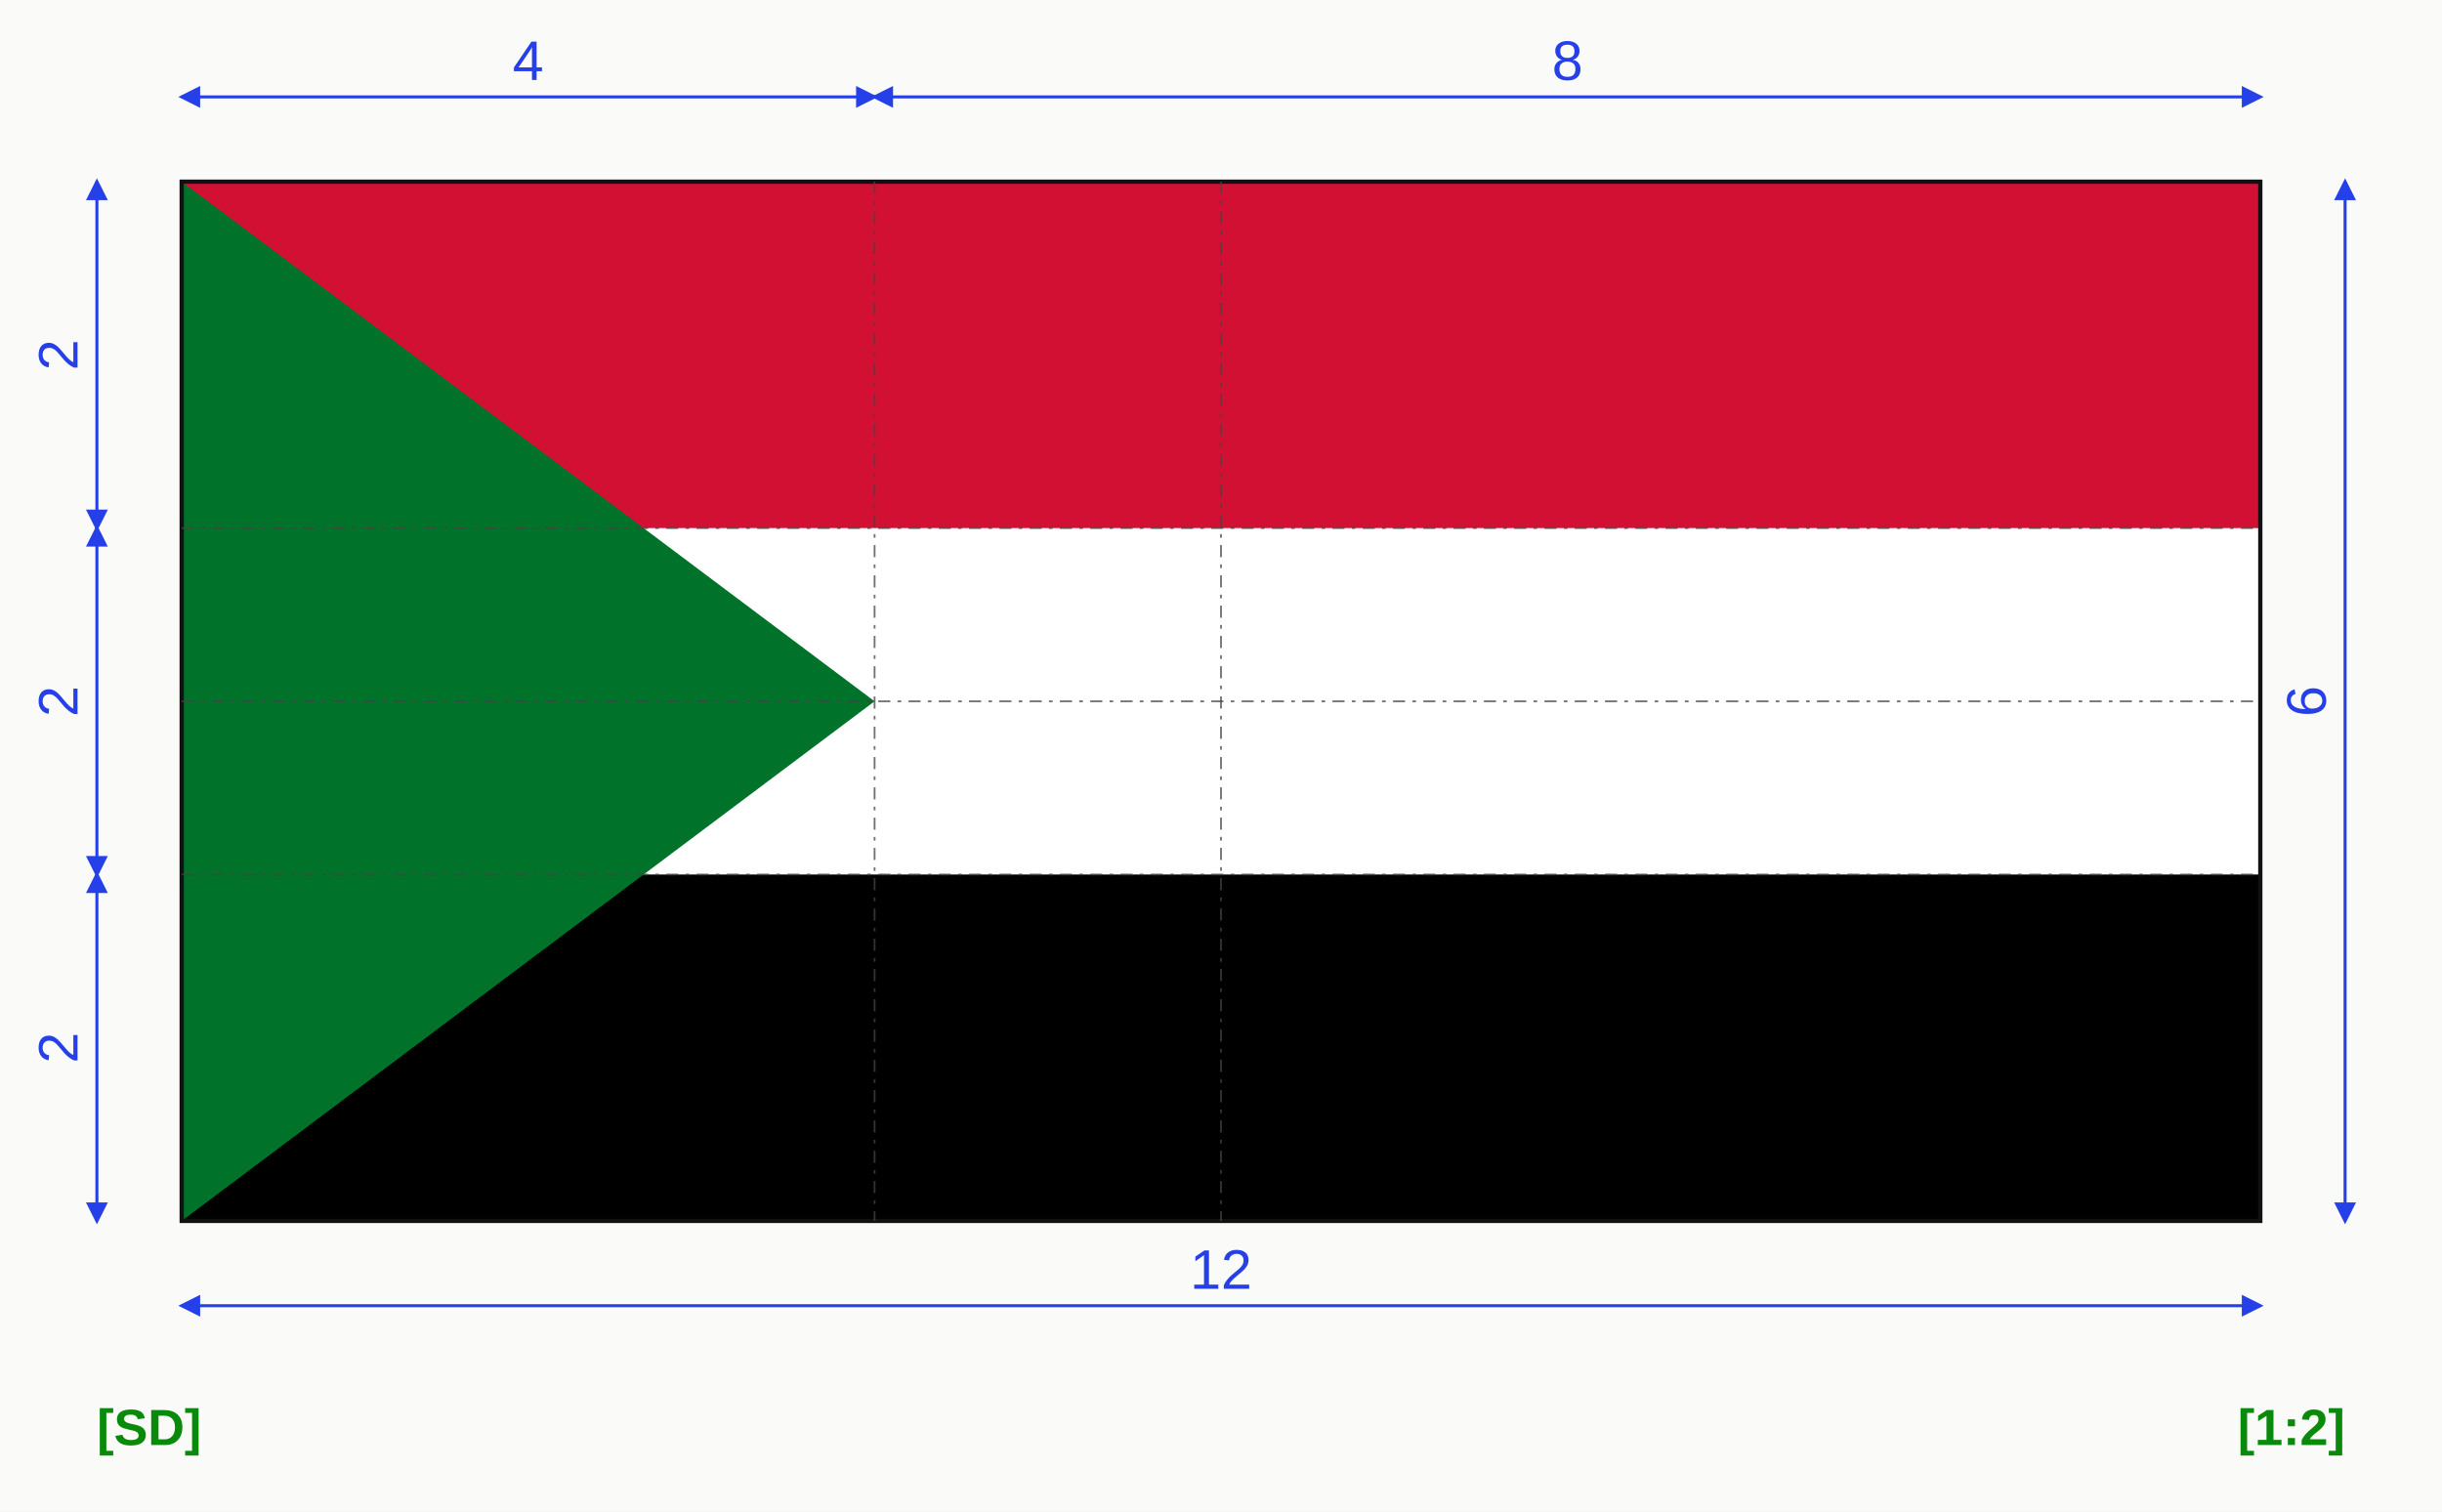
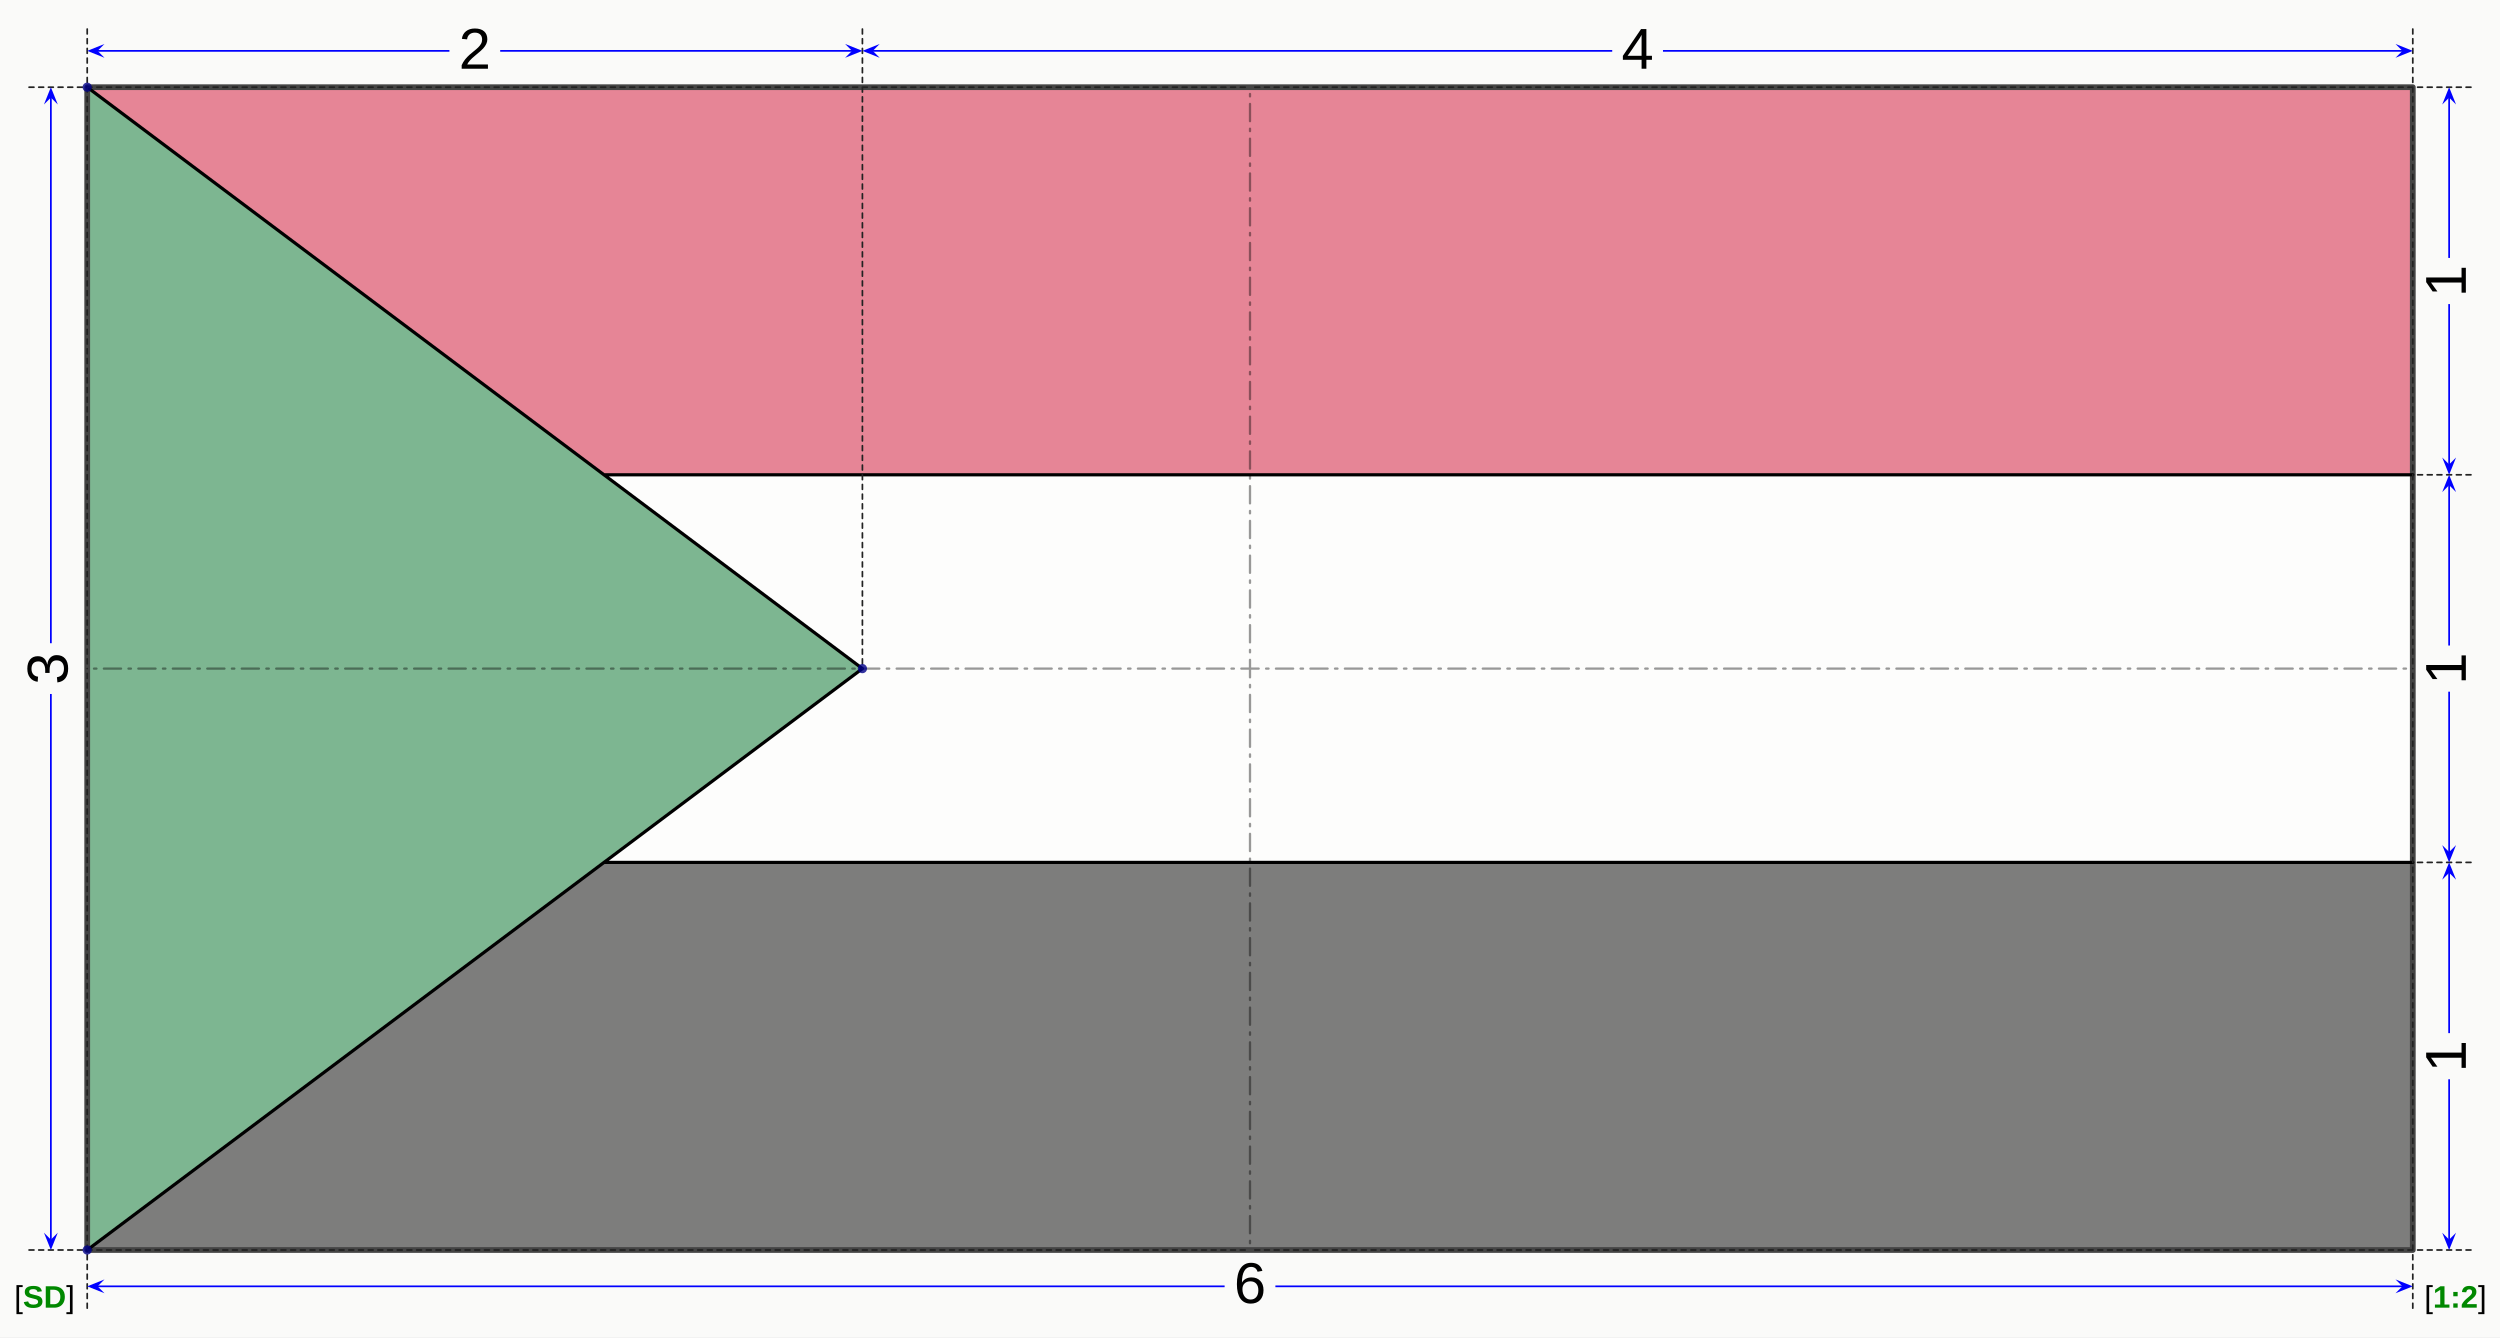
- <svg xmlns="http://www.w3.org/2000/svg" viewBox="0 0 2016 1248" font-family="Arial, Helvetica, sans-serif">
-   <rect width="2016" height="1248" fill="#FAFAF9" />
-   <svg viewBox="0 0 12 6" x="150.0" y="150.0" width="1716.0" height="858.0" preserveAspectRatio="none">
-     <rect width="12" height="6" />
-     <rect fill="#FFF" width="12" height="4" />
-     <rect fill="#D21034" width="12" height="2" />
-     <polygon fill="#007229" points="0,0 4,3 0,6" />
-   </svg>
-   <rect x="150" y="150" width="1716.0" height="858.0" fill="none" stroke="#111" stroke-width="3.5" />
-   <line x1="722.0" y1="150.0" x2="722.0" y2="1008.0" stroke="#444" stroke-width="1.5" stroke-dasharray="10 6 3 6" opacity="0.75" />
-   <line x1="1008.0" y1="150.0" x2="1008.0" y2="1008.0" stroke="#444" stroke-width="1.5" stroke-dasharray="10 6 3 6" opacity="0.75" />
-   <line x1="150.0" y1="436.0" x2="1866.0" y2="436.0" stroke="#444" stroke-width="1.5" stroke-dasharray="10 6 3 6" opacity="0.75" />
-   <line x1="150.0" y1="579.0" x2="1866.0" y2="579.0" stroke="#444" stroke-width="1.5" stroke-dasharray="10 6 3 6" opacity="0.75" />
-   <line x1="150.0" y1="722.0" x2="1866.0" y2="722.0" stroke="#444" stroke-width="1.5" stroke-dasharray="10 6 3 6" opacity="0.75" />
-   <g stroke="#2540E8" stroke-width="2.5" fill="#2540E8">
-     <line x1="150.0" y1="80.0" x2="722.0" y2="80.0" />
-     <polygon points="150.0,80.0 164.0,73.0 164.0,87.0" />
-     <polygon points="722.0,80.0 708.0,73.0 708.0,87.0" />
-     <text x="436.0" y="66.0" font-size="46" text-anchor="middle" stroke="none">4</text>
+ <svg xmlns="http://www.w3.org/2000/svg" viewBox="-3780 -28980 108360 57960" fill="none" font-family="Calibri,Arial,'Liberation Sans',sans-serif">
+   <rect x="-3780" y="-28980" width="108360" height="57960" fill="#FAFAF9" />
+   <defs>
+     <marker id="left-arrow" viewBox="-4 -4 10 8" orient="auto" markerWidth="10" markerHeight="8">
+       <path fill="blue" d="m2 0 4 4-10-4L6-4z" />
+     </marker>
+   </defs>
+   <g opacity=".5">
+     <g transform="scale(8400)">
+       <path fill="#fff" d="m0-3h12v6H0z" />
+       <path fill="#d21034" d="m0-3h12v2H0z" />
+       <path fill="#000" d="m0 1h12v2H0z" />
+     </g>
+     <path fill="#007229" d="m33600 0L0 25200v-50400z" />
  </g>
-   <g stroke="#2540E8" stroke-width="2.5" fill="#2540E8">
-     <line x1="722.0" y1="80.0" x2="1866.0" y2="80.0" />
-     <polygon points="722.0,80.0 736.0,73.0 736.0,87.0" />
-     <polygon points="1866.0,80.0 1852.0,73.0 1852.0,87.0" />
-     <text x="1294.0" y="66.0" font-size="46" text-anchor="middle" stroke="none">8</text>
+   <g stroke="#000" stroke-width="140" stroke-linejoin="round" stroke-linecap="round">
+     <g opacity=".4" stroke-width="100">
+       <path stroke-dasharray="747,327,105,327" stroke-dashoffset="368" d="m50400 0v-25200m0 25200v25200" />
+       <path stroke-dasharray="743,323,105,323" stroke-dashoffset="368" d="m50400 0H0m50400 0h50400" />
+     </g>
+     <path stroke="#444" stroke-width="250" d="m0-25200h100800v50400H0z" />
+     <path d="m22400-8400h78400M22400 8400h78400M0-25200 33600 0 0 25200" />
+     <path stroke="#222" stroke-width="75" stroke-dasharray="210,210" d="m0-27720V0m0 27720V0m33600-27720V0m67200-27720V0m0 27720V0M-2520-25200h52920m52920 0H50400m52920 16800h-2520m2520 16800h-2520M-2520 25200h52920m52920 0H50400" />
  </g>
-   <g stroke="#2540E8" stroke-width="2.5" fill="#2540E8">
-     <line x1="80.0" y1="150.0" x2="80.0" y2="436.0" />
-     <polygon points="80.0,150.0 73.0,164.0 87.0,164.0" />
-     <polygon points="80.0,436.0 73.0,422.0 87.0,422.0" />
-     <text x="64.0" y="293.0" font-size="46" text-anchor="middle" transform="rotate(-90 64.0 293.0)" stroke="none">2</text>
+   <g fill="#008" opacity=".8">
+     <circle r="200" cx="0" cy="-25200" />
+     <circle r="200" cx="-0" cy="25200" />
+     <circle r="200" cx="33600" cy="0" />
  </g>
-   <g stroke="#2540E8" stroke-width="2.5" fill="#2540E8">
-     <line x1="80.0" y1="436.0" x2="80.0" y2="722.0" />
-     <polygon points="80.0,436.0 73.0,450.0 87.0,450.0" />
-     <polygon points="80.0,722.0 73.0,708.0 87.0,708.0" />
-     <text x="64.0" y="579.0" font-size="46" text-anchor="middle" transform="rotate(-90 64.0 579.0)" stroke="none">2</text>
+   <g stroke="#00f" stroke-width="75" marker-start="url(#left-arrow)">
+     <path d="m300-26775h15400" />
+     <path d="m33300-26775H17900" />
+     <path d="m33900-26775h32200" />
+     <path d="m100500-26775H68300" />
+     <path d="m300 26775h49000" />
+     <path d="m100500 26775H51500" />
+     <path d="m-1575 24900V1100" />
+     <path d="m-1575-24900v23800" />
+     <path d="m102375-8700v-7100" />
+     <path d="m102375-24900v7100" />
+     <path d="m102375 8100V1000" />
+     <path d="m102375-8100v7100" />
+     <path d="m102375 24900v-7100" />
+     <path d="m102375 8700v7100" />
  </g>
-   <g stroke="#2540E8" stroke-width="2.5" fill="#2540E8">
-     <line x1="80.0" y1="722.0" x2="80.0" y2="1008.0" />
-     <polygon points="80.0,722.0 73.0,736.0 87.0,736.0" />
-     <polygon points="80.0,1008.0 73.0,994.0 87.0,994.0" />
-     <text x="64.0" y="865.0" font-size="46" text-anchor="middle" transform="rotate(-90 64.0 865.0)" stroke="none">2</text>
+   <g fill="#000" text-anchor="middle" font-size="50" transform="scale(50)">
+     <g>
+       <text x="336" y="-520">2</text>
+       <text x="1344" y="-520">4</text>
+       <text x="1008" y="550">6</text>
+     </g>
+     <g transform="rotate(270)">
+       <text y="-17">3</text>
+       <text x="336" y="2062">1</text>
+       <text y="2062">1</text>
+       <text x="-336" y="2062">1</text>
+     </g>
+     <g font-size="27">
+       <text x="-37" y="554">[<tspan font-weight="bold" fill="#080">SD</tspan>]</text>
+       <text x="2053" y="554">[<tspan font-weight="bold" fill="#080">1:2</tspan>]</text>
+     </g>
  </g>
-   <g stroke="#2540E8" stroke-width="2.5" fill="#2540E8">
-     <line x1="150.0" y1="1078.0" x2="1866.0" y2="1078.0" />
-     <polygon points="150.0,1078.0 164.0,1071.0 164.0,1085.0" />
-     <polygon points="1866.0,1078.0 1852.0,1071.0 1852.0,1085.0" />
-     <text x="1008.0" y="1064.0" font-size="46" text-anchor="middle" stroke="none">12</text>
-   </g>
-   <g stroke="#2540E8" stroke-width="2.5" fill="#2540E8">
-     <line x1="1936.0" y1="150.0" x2="1936.0" y2="1008.0" />
-     <polygon points="1936.0,150.0 1929.0,164.0 1943.0,164.0" />
-     <polygon points="1936.0,1008.0 1929.0,994.0 1943.0,994.0" />
-     <text x="1920.0" y="579.0" font-size="46" text-anchor="middle" transform="rotate(-90 1920.0 579.0)" stroke="none">6</text>
-   </g>
-   <text x="80" y="1193" font-size="42" font-weight="700" fill="#0A8A0A">[SD]</text>
-   <text x="1936" y="1193" font-size="42" font-weight="700" fill="#0A8A0A" text-anchor="end">[1:2]</text>
</svg>
